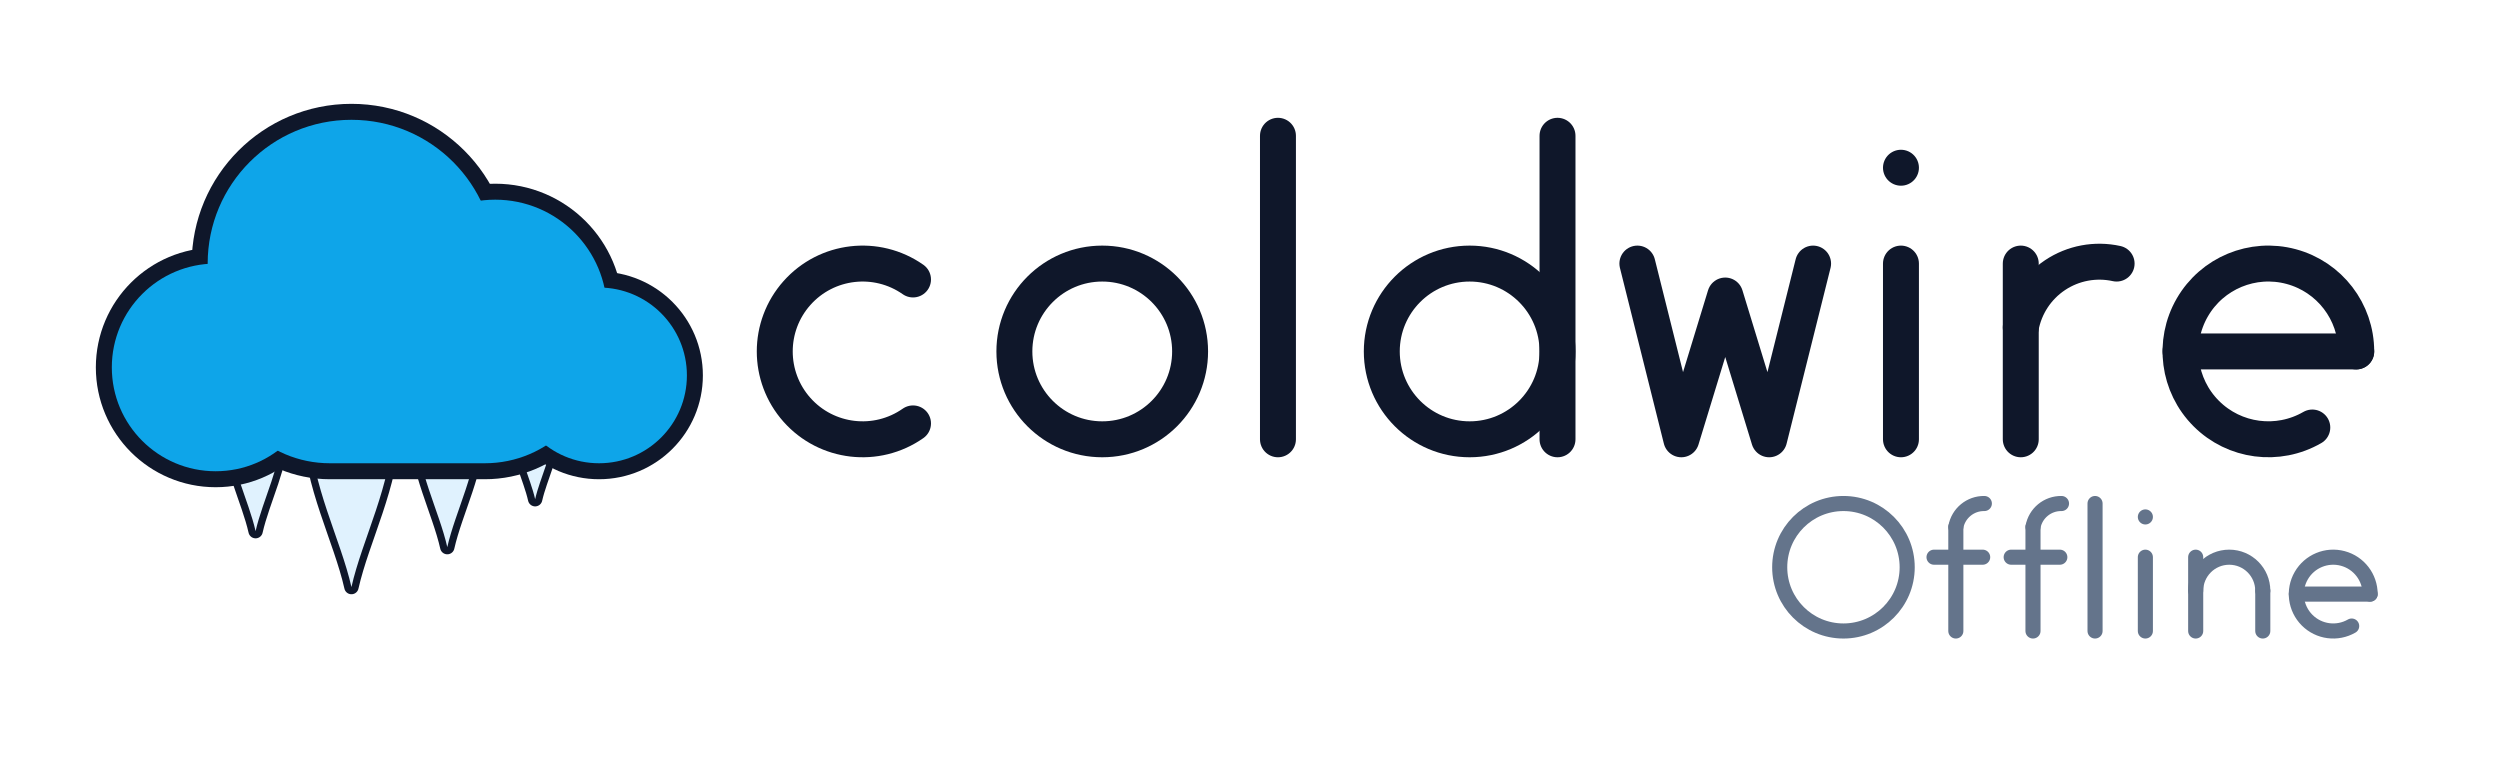
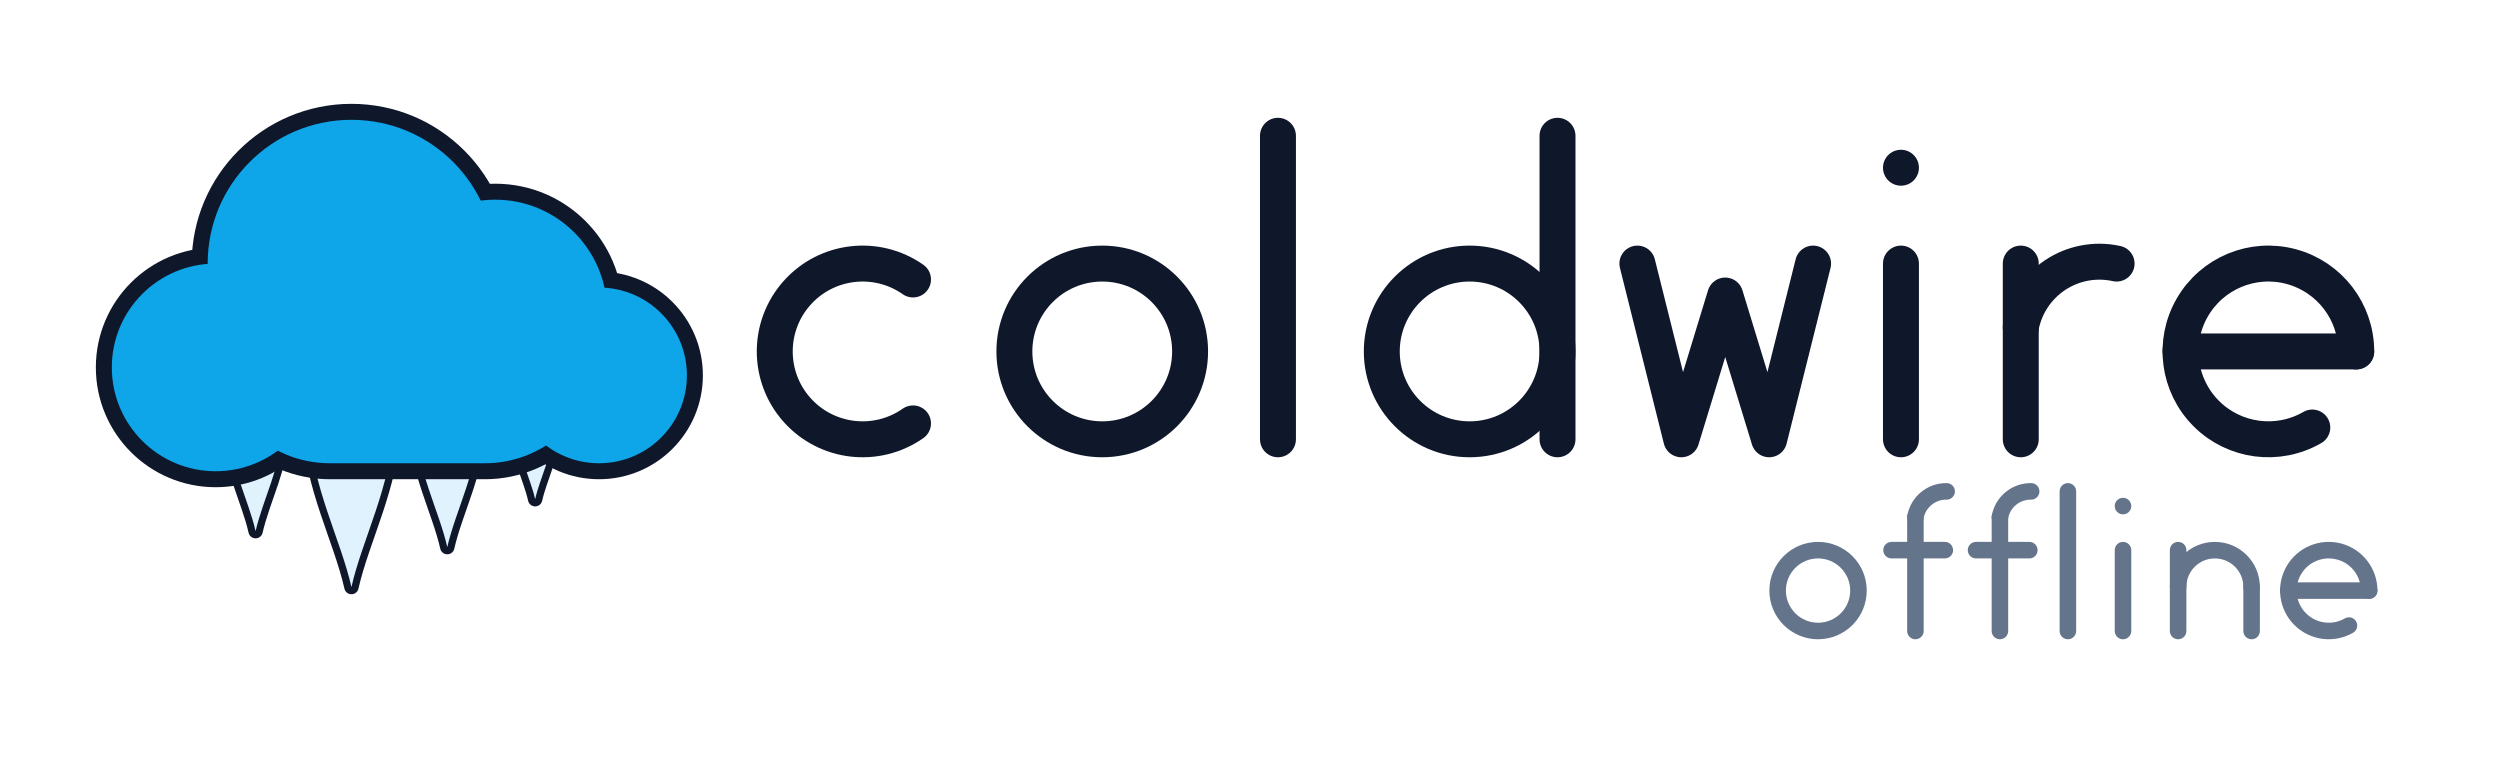
<svg xmlns="http://www.w3.org/2000/svg" viewBox="0 0 626 190" width="626" height="190" role="img" aria-label="Coldwire — Offline">
  <g stroke-linejoin="round" stroke-linecap="round">
    <path d="M 57.24 107.00 C 57.44 116.36 62.24 125.20 64.00 133.00 C 65.76 125.20 70.56 116.36 70.76 107.00 Z" fill="#0F172A" stroke="#0F172A" stroke-width="3.6" />
    <path d="M 77.60 107.00 C 77.91 121.40 85.30 135.00 88.00 147.00 C 90.70 135.00 98.09 121.40 98.40 107.00 Z" fill="#0F172A" stroke="#0F172A" stroke-width="3.6" />
    <path d="M 104.20 107.00 C 104.43 117.80 109.97 128.00 112.00 137.00 C 114.03 128.00 119.57 117.80 119.80 107.00 Z" fill="#0F172A" stroke="#0F172A" stroke-width="3.6" />
    <path d="M 129.32 107.00 C 129.46 113.48 132.78 119.60 134.00 125.00 C 135.22 119.60 138.54 113.48 138.68 107.00 Z" fill="#0F172A" stroke="#0F172A" stroke-width="3.6" />
    <path d="M 57.24 107.00 C 57.44 116.36 62.24 125.20 64.00 133.00 C 65.76 125.20 70.56 116.36 70.76 107.00 Z" fill="#E0F2FE" stroke="none" />
    <path d="M 77.60 107.00 C 77.91 121.40 85.30 135.00 88.00 147.00 C 90.70 135.00 98.09 121.40 98.40 107.00 Z" fill="#E0F2FE" stroke="none" />
    <path d="M 104.20 107.00 C 104.43 117.80 109.97 128.00 112.00 137.00 C 114.03 128.00 119.57 117.80 119.80 107.00 Z" fill="#E0F2FE" stroke="none" />
    <path d="M 129.32 107.00 C 129.46 113.48 132.78 119.60 134.00 125.00 C 135.22 119.60 138.54 113.48 138.68 107.00 Z" fill="#E0F2FE" stroke="none" />
    <g fill="#0F172A" stroke="#0F172A" stroke-width="8">
      <rect x="54" y="58.80" width="96" height="57.20" rx="28.60" ry="28.60" />
      <circle cx="54" cy="92" r="26" />
      <circle cx="88" cy="66" r="36" />
      <circle cx="124" cy="78" r="28" />
      <circle cx="150" cy="94" r="22" />
    </g>
    <g fill="#0EA5E9" stroke="none">
      <rect x="54" y="58.80" width="96" height="57.20" rx="28.60" ry="28.60" />
      <circle cx="54" cy="92" r="26" />
      <circle cx="88" cy="66" r="36" />
      <circle cx="124" cy="78" r="28" />
      <circle cx="150" cy="94" r="22" />
    </g>
    <g fill="none" stroke="#0F172A" stroke-width="9" stroke-linecap="round">
      <path d="M 228.62 69.98 A 22 22 0 1 0 228.62 106.02" />
      <path d="M 254.00 88 A 22 22 0 1 0 298.00 88 A 22 22 0 1 0 254.00 88" />
      <path d="M 320 34 L 320 110" />
      <path d="M 346.00 88 A 22 22 0 1 0 390.00 88 A 22 22 0 1 0 346.00 88" />
      <path d="M 390 34 L 390 110" />
      <path d="M 410 66 L 421 110 L 432 74 L 443 110 L 454 66" />
      <path d="M 476 66 L 476 110" />
      <path d="M 476 42 L 476 42" />
      <path d="M 506 66 L 506 110" />
      <path d="M 506 82 A 20 20 0 0 1 530 66" />
      <path d="M 590.00 88.00 L 546.00 88" />
      <path d="M 590.00 88.00 A 22 22 0 1 0 579.00 107.05" />
    </g>
-     <g fill="none" stroke="#64748B" stroke-width="9" stroke-linecap="round" transform="translate(445.64 111.80) scale(0.42)">
-       <path d="M 0.00 72 A 38 38 0 1 0 76.00 72 A 38 38 0 1 0 0.00 72" />
-       <path d="M 105 110 L 105 48" />
-       <path d="M 105 48 A 17 17 0 0 1 122 34" />
-       <path d="M 92 66 L 121 66" />
-       <path d="M 151 110 L 151 48" />
-       <path d="M 151 48 A 17 17 0 0 1 168 34" />
-       <path d="M 138 66 L 167 66" />
-       <path d="M 188 34 L 188 110" />
+     <g fill="none" stroke="#64748B" stroke-width="9" stroke-linecap="round" transform="translate(445.12 107.40) scale(0.46)">
+       <path d="M 0.00 88 A 22 22 0 1 0 44.00 88 A 22 22 0 1 0 0.00 88" />
+       <path d="M 75 110 L 75 48" />
+       <path d="M 75 48 A 17 17 0 0 1 92 34" />
+       <path d="M 62 66 L 91 66" />
+       <path d="M 121 110 L 121 48" />
+       <path d="M 121 48 A 17 17 0 0 1 138 34" />
+       <path d="M 108 66 L 137 66" />
+       <path d="M 158 34 L 158 110" />
+       <path d="M 188 66 L 188 110" />
+       <path d="M 188 42 L 188 42" />
      <path d="M 218 66 L 218 110" />
-       <path d="M 218 42 L 218 42" />
-       <path d="M 248 66 L 248 110" />
-       <path d="M 248 86 A 20 20 0 0 1 288 86" />
-       <path d="M 288 86 L 288 110" />
-       <path d="M 352.00 88.00 L 308.00 88" />
-       <path d="M 352.00 88.00 A 22 22 0 1 0 341.00 107.05" />
+       <path d="M 218 86 A 20 20 0 0 1 258 86" />
+       <path d="M 258 86 L 258 110" />
+       <path d="M 322.00 88.00 L 278.00 88" />
+       <path d="M 322.00 88.00 A 22 22 0 1 0 311.00 107.05" />
    </g>
  </g>
</svg>
